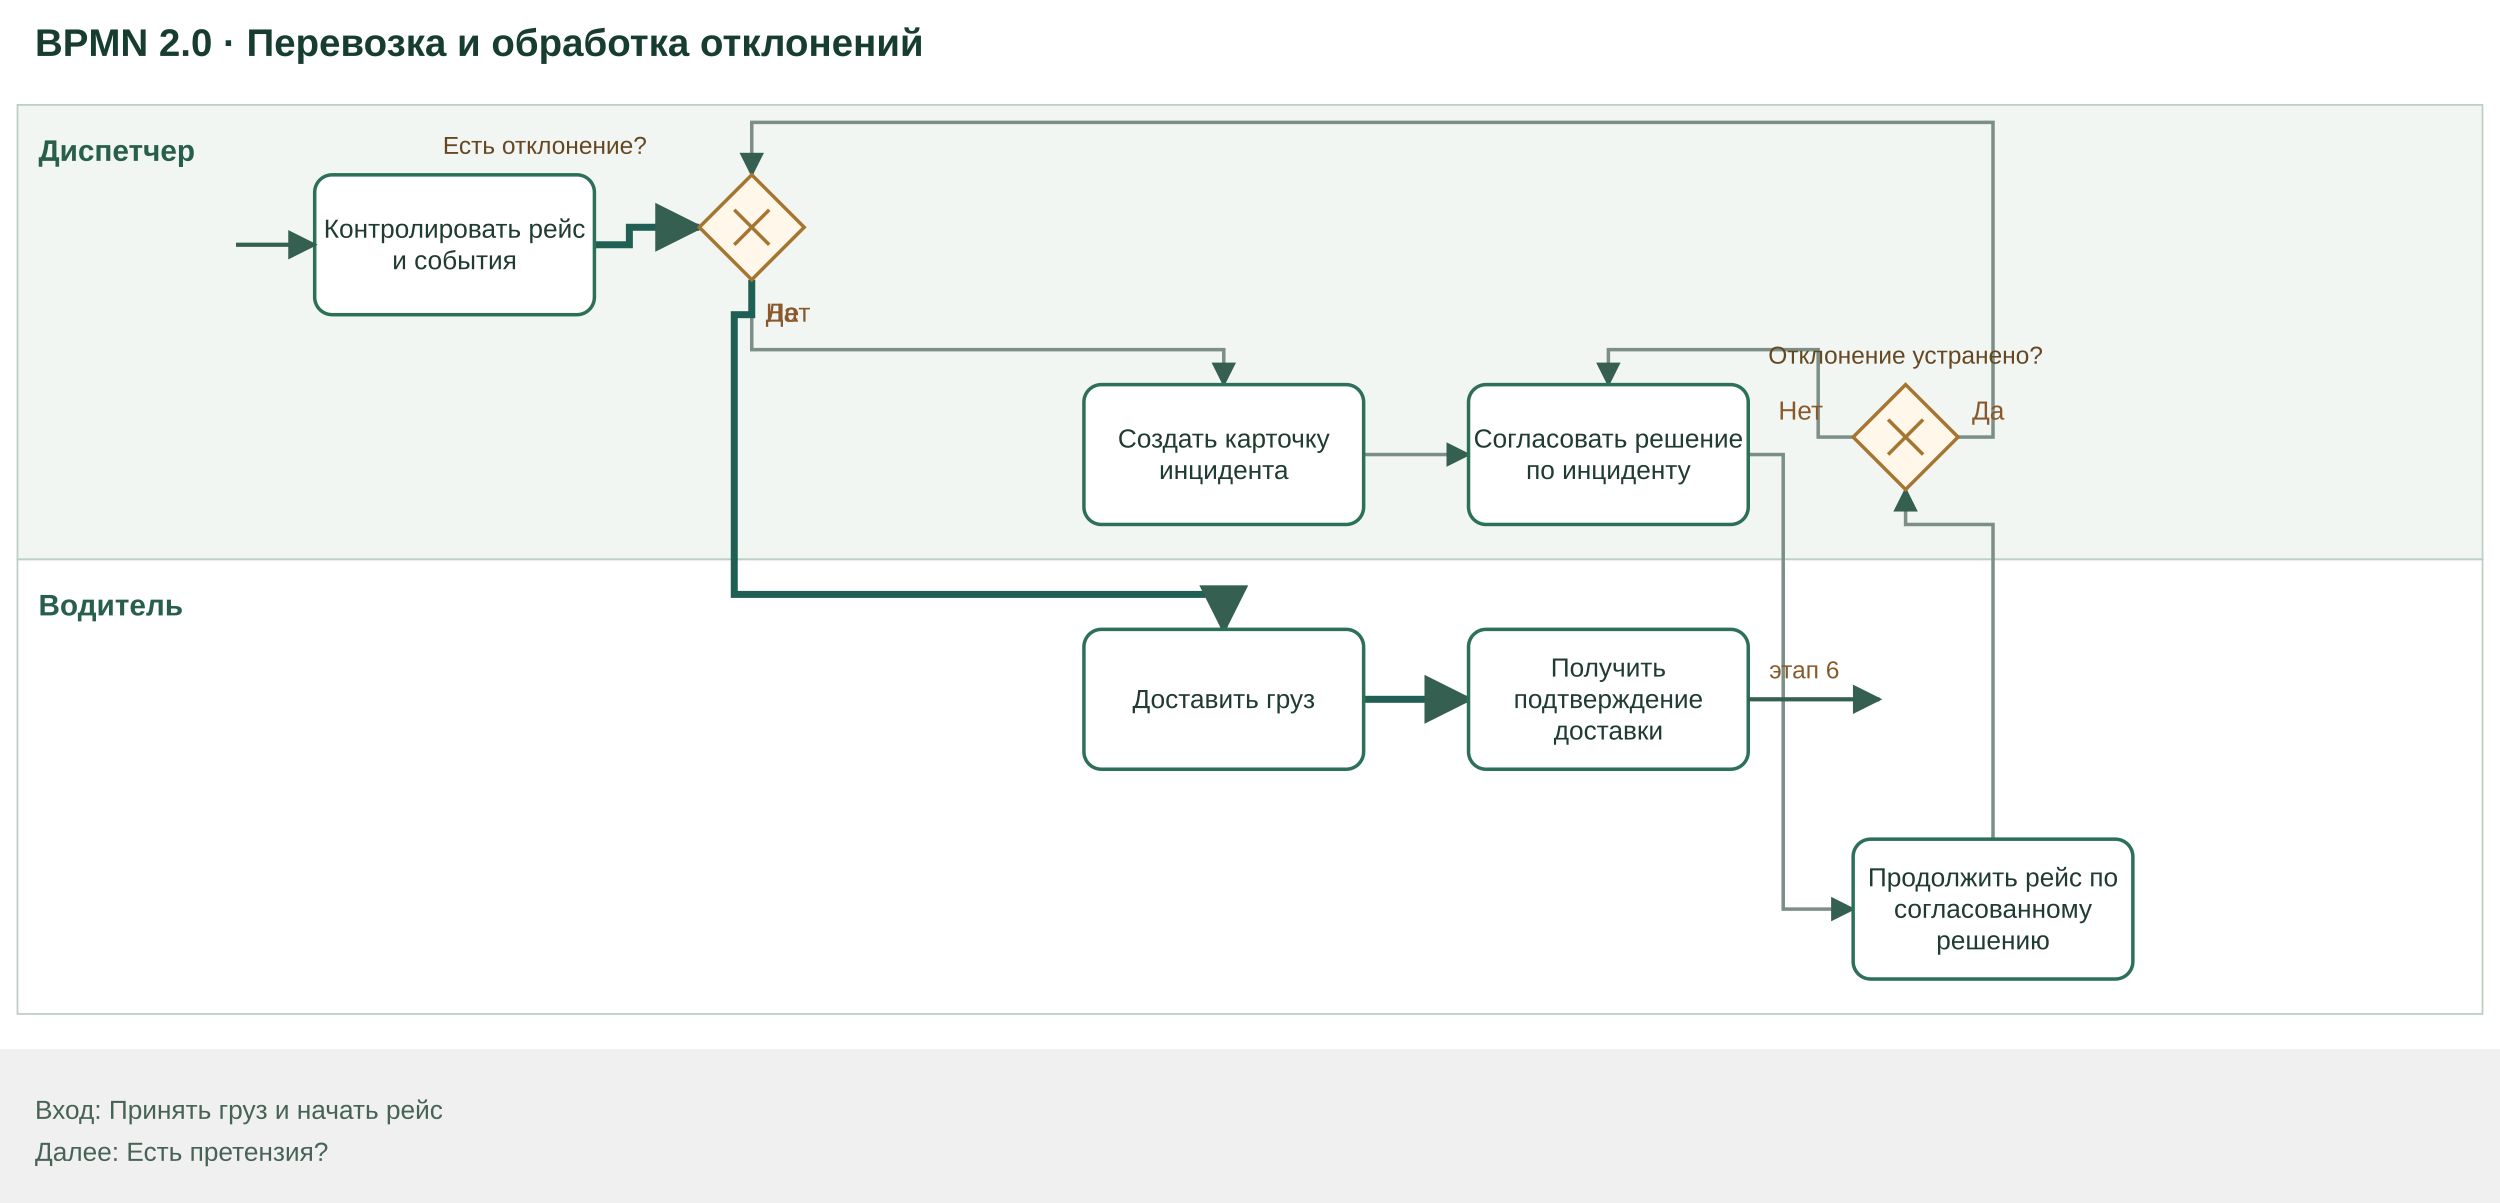
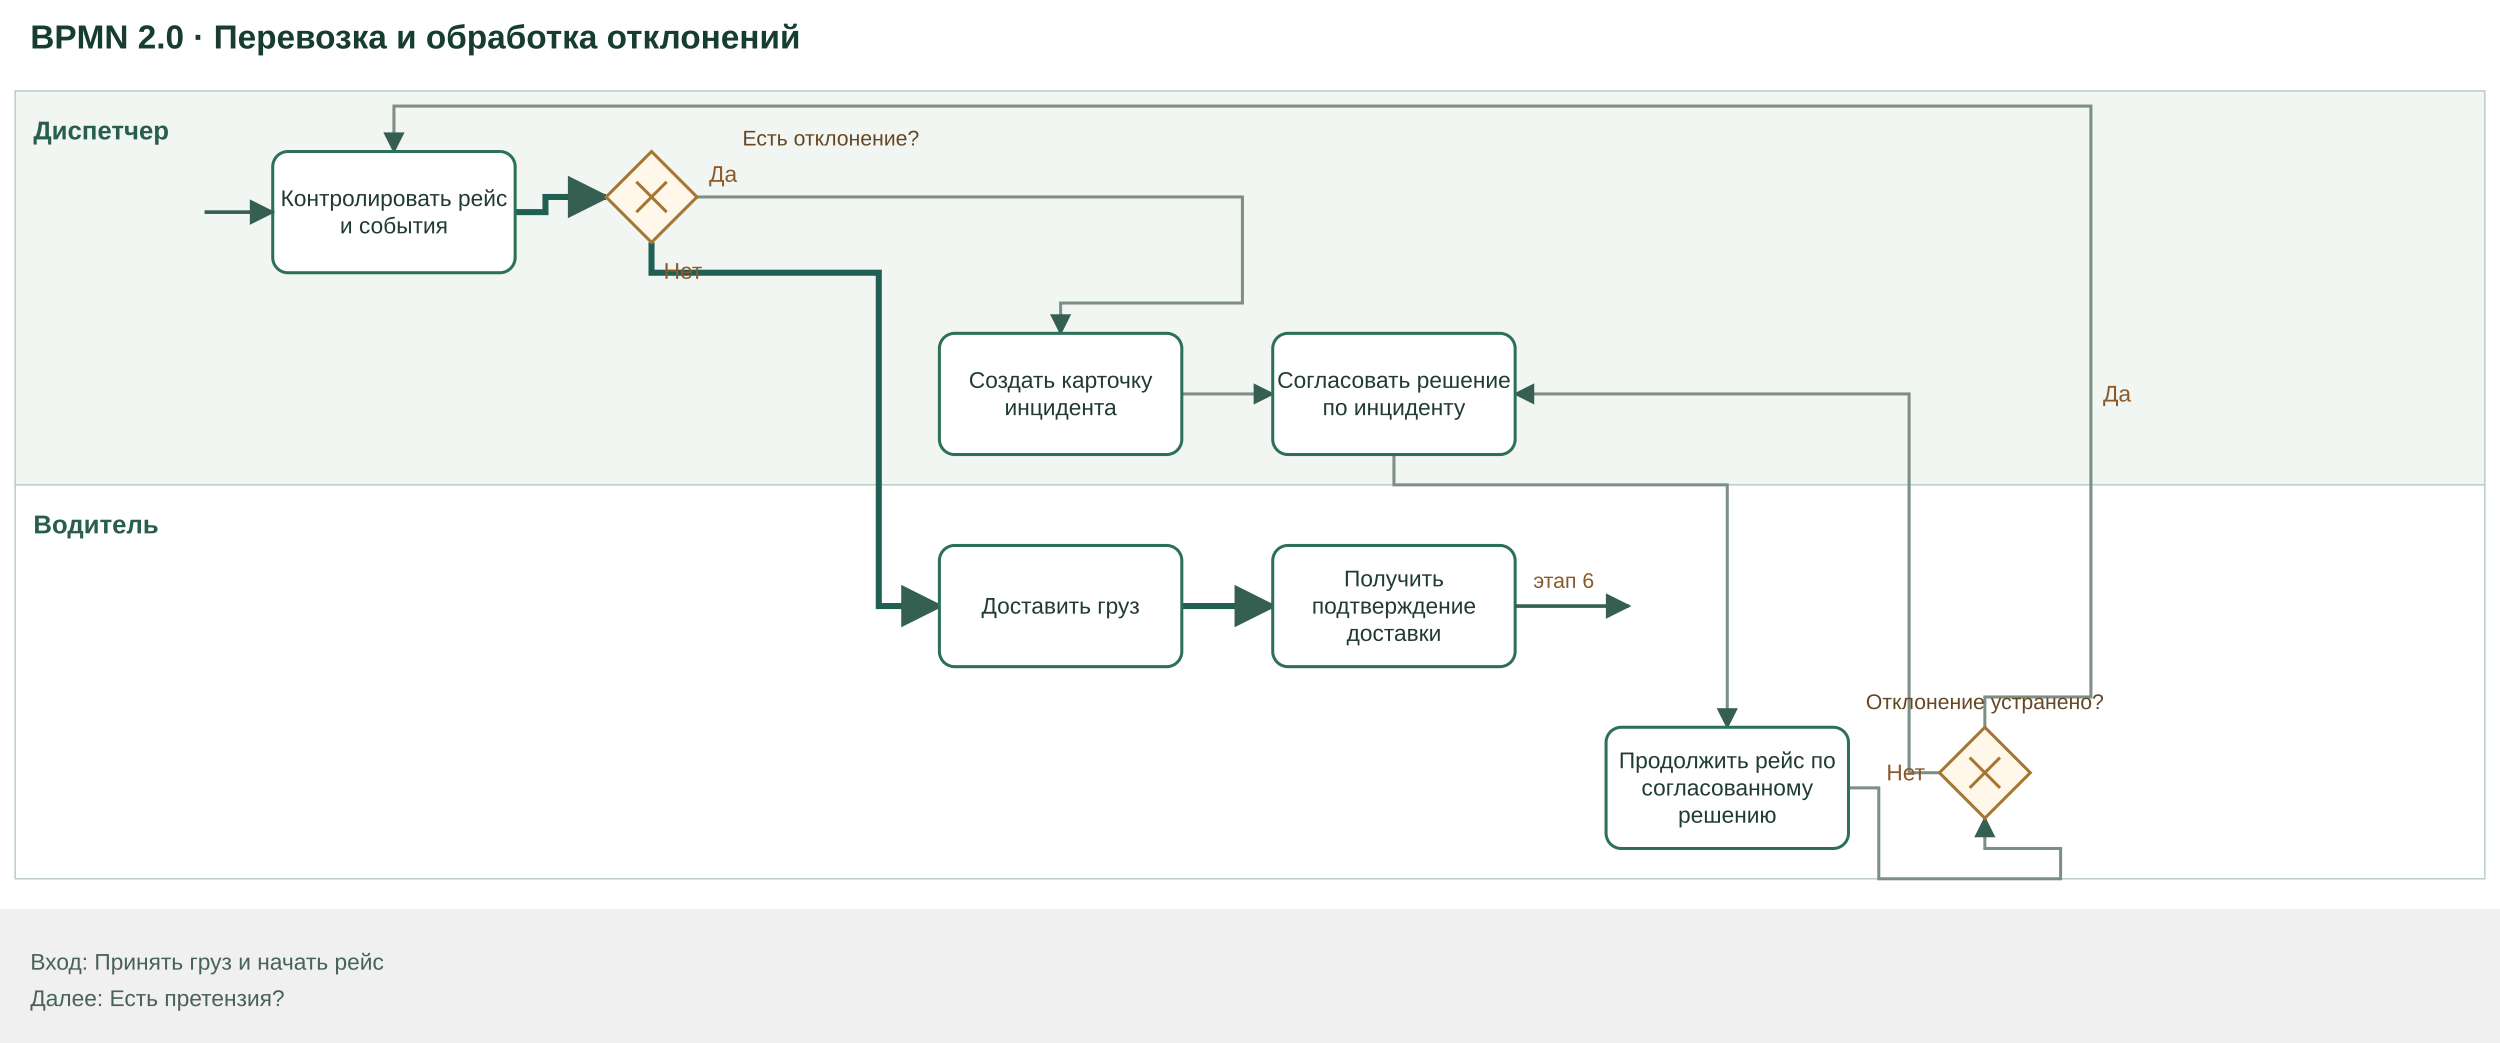
- <svg xmlns="http://www.w3.org/2000/svg" width="1430" height="688" viewBox="0 0 1430 688" role="img" aria-label="Перевозка и обработка отклонений">
+ <svg xmlns="http://www.w3.org/2000/svg" width="1650" height="688" viewBox="0 0 1650 688" role="img" aria-label="Перевозка и обработка отклонений">
  <defs>
    <marker id="arrow" viewBox="0 0 10 10" refX="9" refY="5" markerWidth="7" markerHeight="7" orient="auto">
      <path d="M0 0L10 5L0 10Z" fill="#355f50" />
    </marker>
  </defs>
-   <rect width="1430" height="600" fill="white" />
+   <rect width="1650" height="600" fill="white" />
  <text x="20" y="32" font-family="Arial" font-size="22" font-weight="bold" fill="#173d31">BPMN 2.0 · Перевозка и обработка отклонений</text>
-   <rect x="10" y="60" width="1410" height="260" fill="#f1f6f2" stroke="#bdcec3" />
+   <rect x="10" y="60" width="1630" height="260" fill="#f1f6f2" stroke="#bdcec3" />
  <text x="22" y="92" font-family="Arial" font-size="17" font-weight="bold" fill="#285e4c">Диспетчер</text>
-   <rect x="10" y="320" width="1410" height="260" fill="white" stroke="#bdcec3" />
+   <rect x="10" y="320" width="1630" height="260" fill="white" stroke="#bdcec3" />
  <text x="22" y="352" font-family="Arial" font-size="17" font-weight="bold" fill="#285e4c">Водитель</text>
  <polyline points="340,140 360,140 360,130 400,130" fill="none" stroke="#205f53" stroke-width="4" marker-end="url(#arrow)" />
  <polyline points="780,260 840,260" fill="none" stroke="#7c8f86" stroke-width="2" marker-end="url(#arrow)" />
-   <polyline points="1000,260 1020,260 1020,520 1060,520" fill="none" stroke="#7c8f86" stroke-width="2" marker-end="url(#arrow)" />
-   <polyline points="1140,480 1140,300 1090,300 1090,280" fill="none" stroke="#7c8f86" stroke-width="2" marker-end="url(#arrow)" />
+   <polyline points="920,300 920,320 1140,320 1140,480" fill="none" stroke="#7c8f86" stroke-width="2" marker-end="url(#arrow)" />
+   <polyline points="1220,520 1240,520 1240,580 1360,580 1360,560 1310,560 1310,540" fill="none" stroke="#7c8f86" stroke-width="2" marker-end="url(#arrow)" />
  <polyline points="780,400 840,400" fill="none" stroke="#205f53" stroke-width="4" marker-end="url(#arrow)" />
-   <polyline points="430,160 430,200 700,200 700,220" fill="none" stroke="#7c8f86" stroke-width="2" marker-end="url(#arrow)" />
-   <text x="438" y="184" font-family="Arial" font-size="15" fill="#8a592b">Да</text>
-   <polyline points="430,160 430,180 420,180 420,340 700,340 700,360" fill="none" stroke="#205f53" stroke-width="4" marker-end="url(#arrow)" />
+   <polyline points="460,130 820,130 820,200 700,200 700,220" fill="none" stroke="#7c8f86" stroke-width="2" marker-end="url(#arrow)" />
+   <text x="468" y="120" font-family="Arial" font-size="15" fill="#8a592b">Да</text>
+   <polyline points="430,160 430,180 580,180 580,400 620,400" fill="none" stroke="#205f53" stroke-width="4" marker-end="url(#arrow)" />
  <text x="438" y="184" font-family="Arial" font-size="15" fill="#8a592b">Нет</text>
-   <polyline points="1060,250 1040,250 1040,200 920,200 920,220" fill="none" stroke="#7c8f86" stroke-width="2" marker-end="url(#arrow)" />
-   <text x="1030" y="240" text-anchor="middle" font-family="Arial" font-size="15" fill="#8a592b">Нет</text>
-   <polyline points="1120,250 1140,250 1140,70 430,70 430,100" fill="none" stroke="#7c8f86" stroke-width="2" marker-end="url(#arrow)" />
-   <text x="1128" y="240" font-family="Arial" font-size="15" fill="#8a592b">Да</text>
+   <polyline points="1280,510 1260,510 1260,260 1000,260" fill="none" stroke="#7c8f86" stroke-width="2" marker-end="url(#arrow)" />
+   <text x="1245" y="515" font-family="Arial" font-size="15" fill="#8a592b">Нет</text>
+   <polyline points="1310,480 1310,460 1380,460 1380,70 260,70 260,100" fill="none" stroke="#7c8f86" stroke-width="2" marker-end="url(#arrow)" />
+   <text x="1388" y="265" font-family="Arial" font-size="15" fill="#8a592b">Да</text>
  <rect x="180" y="100" width="160" height="80" rx="10" fill="white" stroke="#2d7058" stroke-width="2" />
  <text x="260.0" y="136.0" text-anchor="middle" font-family="Arial" font-size="15" fill="#203b30">Контролировать рейс</text>
  <text x="260.0" y="154.0" text-anchor="middle" font-family="Arial" font-size="15" fill="#203b30">и события</text>
  <path d="M430 100l30 30-30 30-30-30Z" fill="#fff8ea" stroke="#a57532" stroke-width="2" />
  <path d="M420 120l20 20m0-20-20 20" stroke="#a57532" stroke-width="2" />
-   <text x="370" y="88" text-anchor="end" font-family="Arial" font-size="14" fill="#664723">Есть отклонение?</text>
+   <text x="490" y="96" font-family="Arial" font-size="14" fill="#664723">Есть отклонение?</text>
  <rect x="620" y="220" width="160" height="80" rx="10" fill="white" stroke="#2d7058" stroke-width="2" />
  <text x="700.0" y="256.0" text-anchor="middle" font-family="Arial" font-size="15" fill="#203b30">Создать карточку</text>
  <text x="700.0" y="274.0" text-anchor="middle" font-family="Arial" font-size="15" fill="#203b30">инцидента</text>
  <rect x="840" y="220" width="160" height="80" rx="10" fill="white" stroke="#2d7058" stroke-width="2" />
  <text x="920.0" y="256.0" text-anchor="middle" font-family="Arial" font-size="15" fill="#203b30">Согласовать решение</text>
  <text x="920.0" y="274.0" text-anchor="middle" font-family="Arial" font-size="15" fill="#203b30">по инциденту</text>
  <rect x="1060" y="480" width="160" height="80" rx="10" fill="white" stroke="#2d7058" stroke-width="2" />
  <text x="1140.0" y="507.0" text-anchor="middle" font-family="Arial" font-size="15" fill="#203b30">Продолжить рейс по</text>
  <text x="1140.0" y="525.0" text-anchor="middle" font-family="Arial" font-size="15" fill="#203b30">согласованному</text>
  <text x="1140.0" y="543.0" text-anchor="middle" font-family="Arial" font-size="15" fill="#203b30">решению</text>
-   <path d="M1090 220l30 30-30 30-30-30Z" fill="#fff8ea" stroke="#a57532" stroke-width="2" />
-   <path d="M1080 240l20 20m0-20-20 20" stroke="#a57532" stroke-width="2" />
-   <text x="1090" y="208" text-anchor="middle" font-family="Arial" font-size="14" fill="#664723">Отклонение устранено?</text>
+   <path d="M1310 480l30 30-30 30-30-30Z" fill="#fff8ea" stroke="#a57532" stroke-width="2" />
+   <path d="M1300 500l20 20m0-20-20 20" stroke="#a57532" stroke-width="2" />
+   <text x="1310" y="468" text-anchor="middle" font-family="Arial" font-size="14" fill="#664723">Отклонение устранено?</text>
  <rect x="620" y="360" width="160" height="80" rx="10" fill="white" stroke="#2d7058" stroke-width="2" />
  <text x="700.0" y="405.0" text-anchor="middle" font-family="Arial" font-size="15" fill="#203b30">Доставить груз</text>
  <rect x="840" y="360" width="160" height="80" rx="10" fill="white" stroke="#2d7058" stroke-width="2" />
  <text x="920.0" y="387.0" text-anchor="middle" font-family="Arial" font-size="15" fill="#203b30">Получить</text>
  <text x="920.0" y="405.0" text-anchor="middle" font-family="Arial" font-size="15" fill="#203b30">подтверждение</text>
  <text x="920.0" y="423.0" text-anchor="middle" font-family="Arial" font-size="15" fill="#203b30">доставки</text>
-   <path d="M1000 400h75" fill="none" stroke="#355f50" stroke-width="2.4" marker-end="url(#arrow)" />
+   <path d="M1000 400l75 0" fill="none" stroke="#355f50" stroke-width="2.4" marker-end="url(#arrow)" />
  <text x="1012" y="388" font-family="Arial" font-size="14" fill="#8a592b">этап 6</text>
  <path d="M135 140h45" fill="none" stroke="#355f50" stroke-width="2.4" marker-end="url(#arrow)" />
  <text x="20" y="640" font-family="Arial" font-size="15" fill="#466355">Вход: Принять груз и начать рейс</text>
  <text x="20" y="664" font-family="Arial" font-size="15" fill="#466355">Далее: Есть претензия?</text>
</svg>
